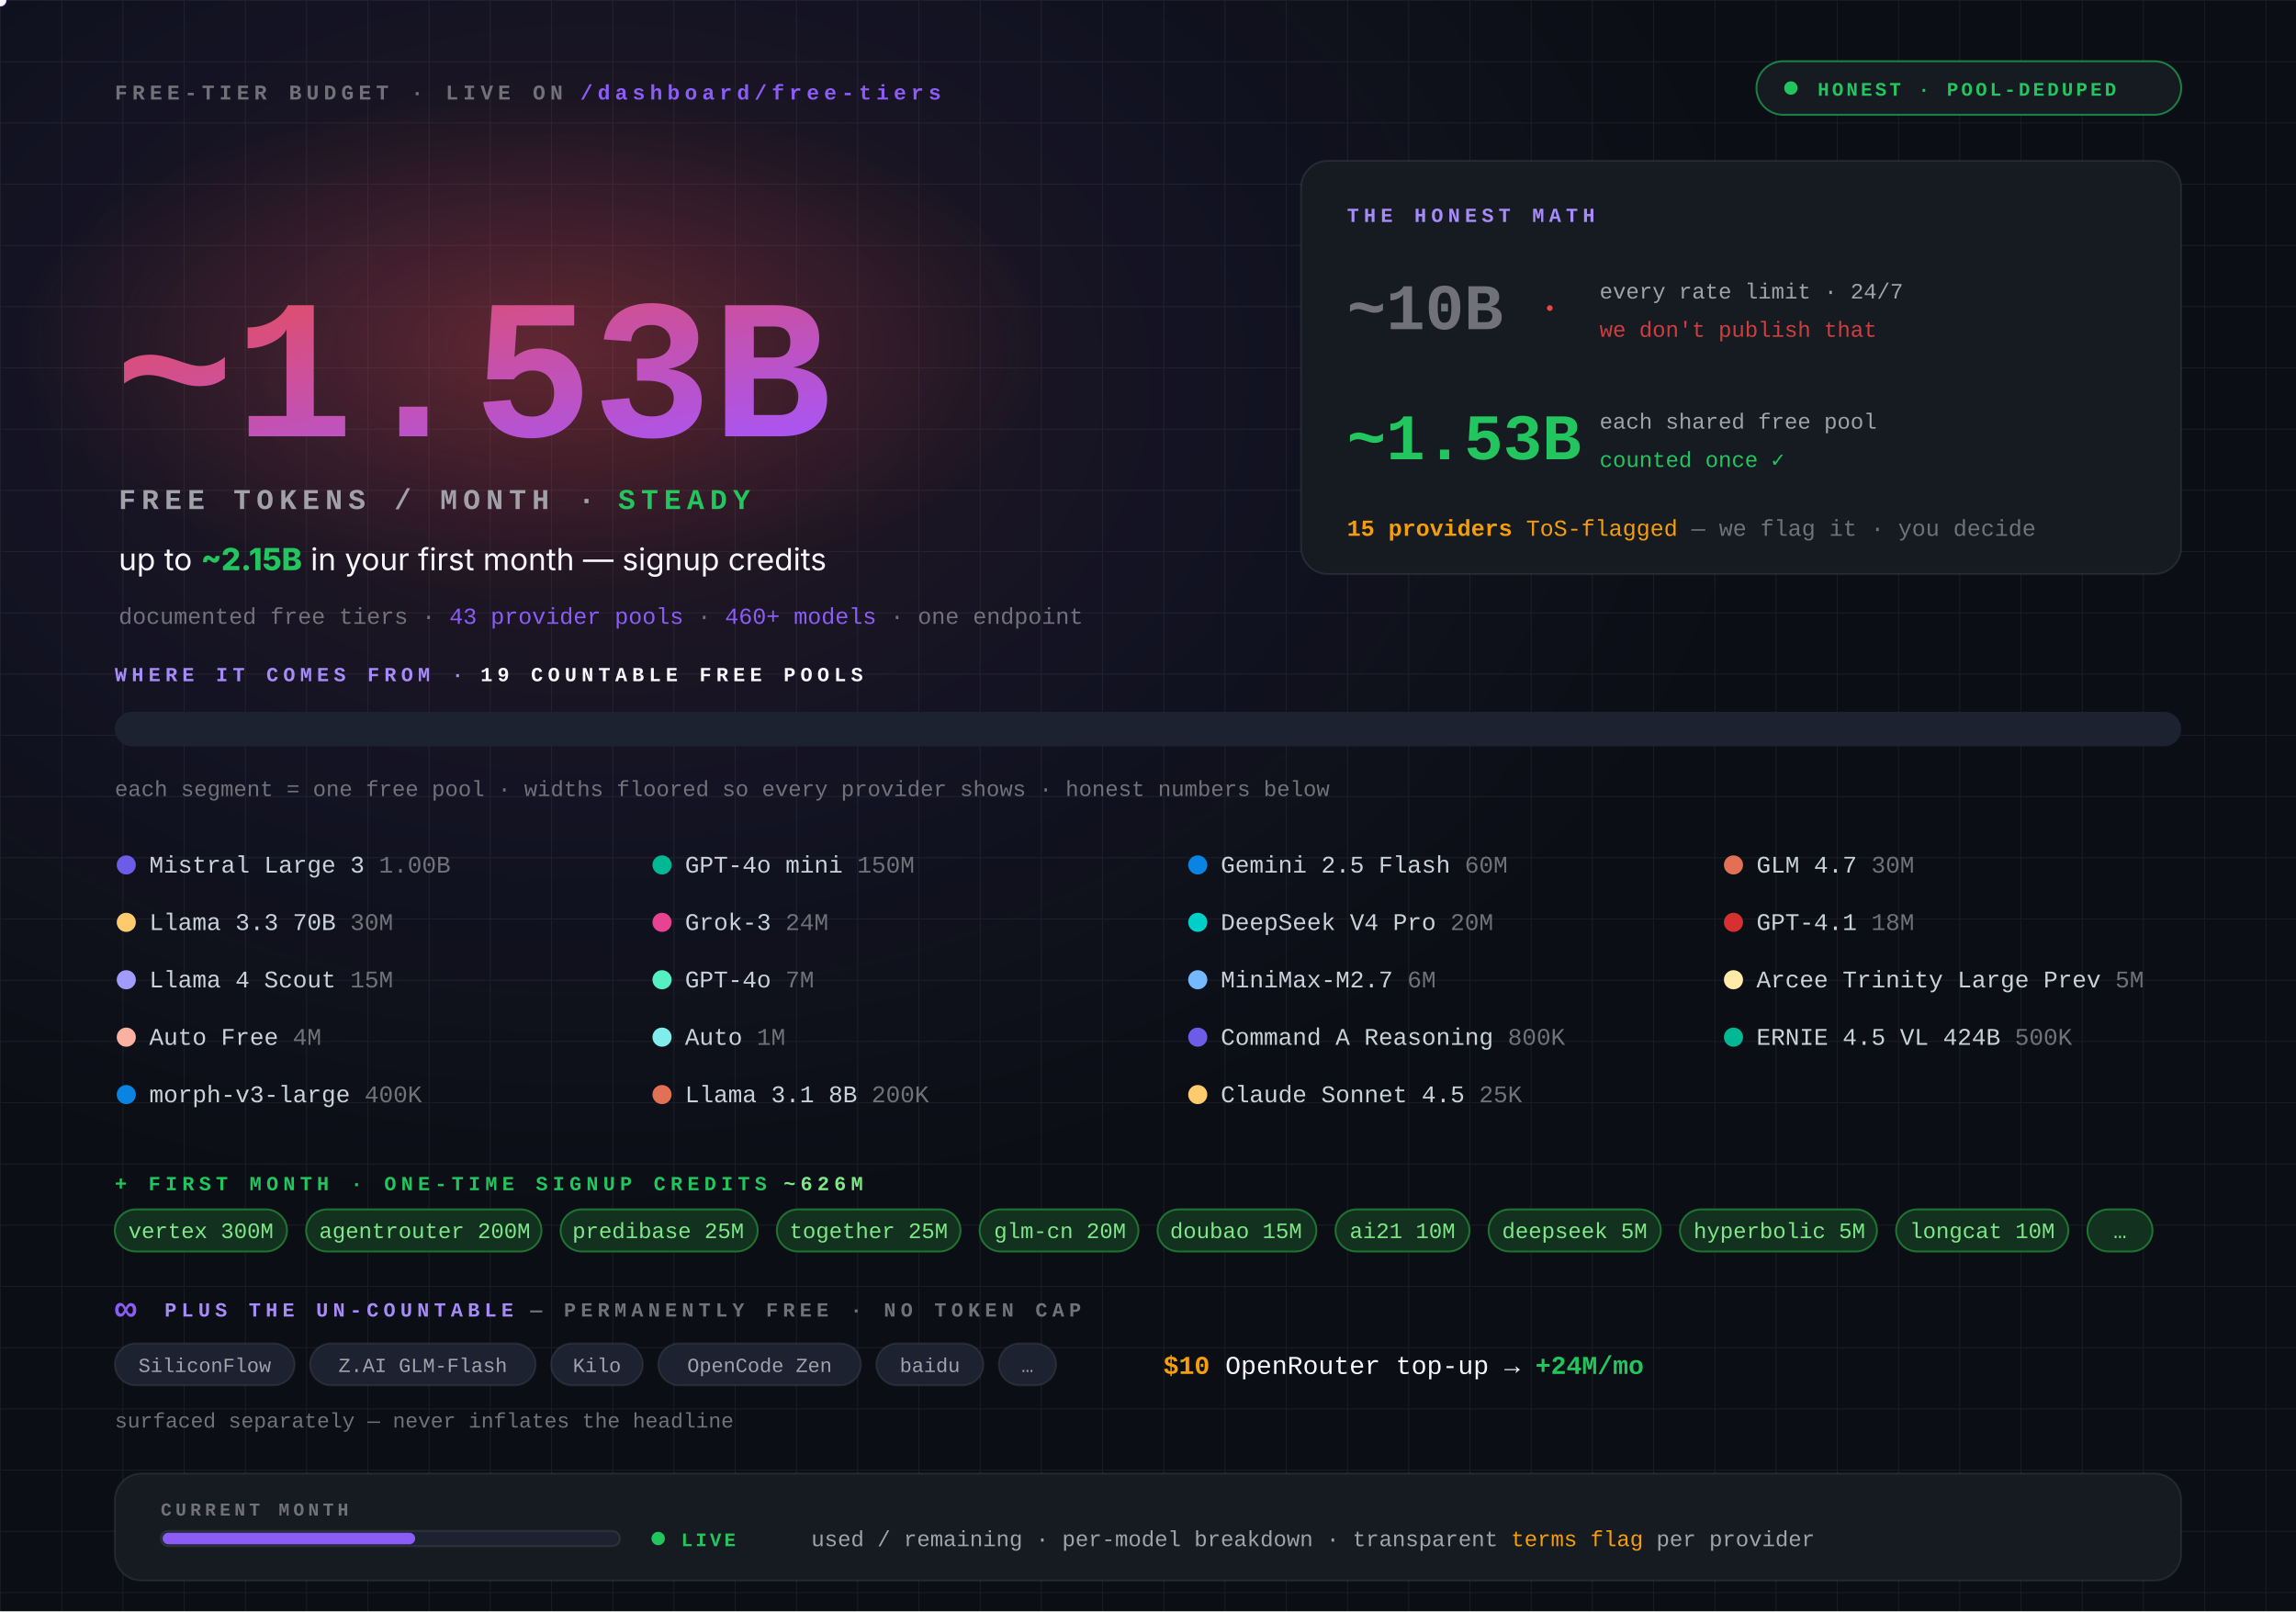
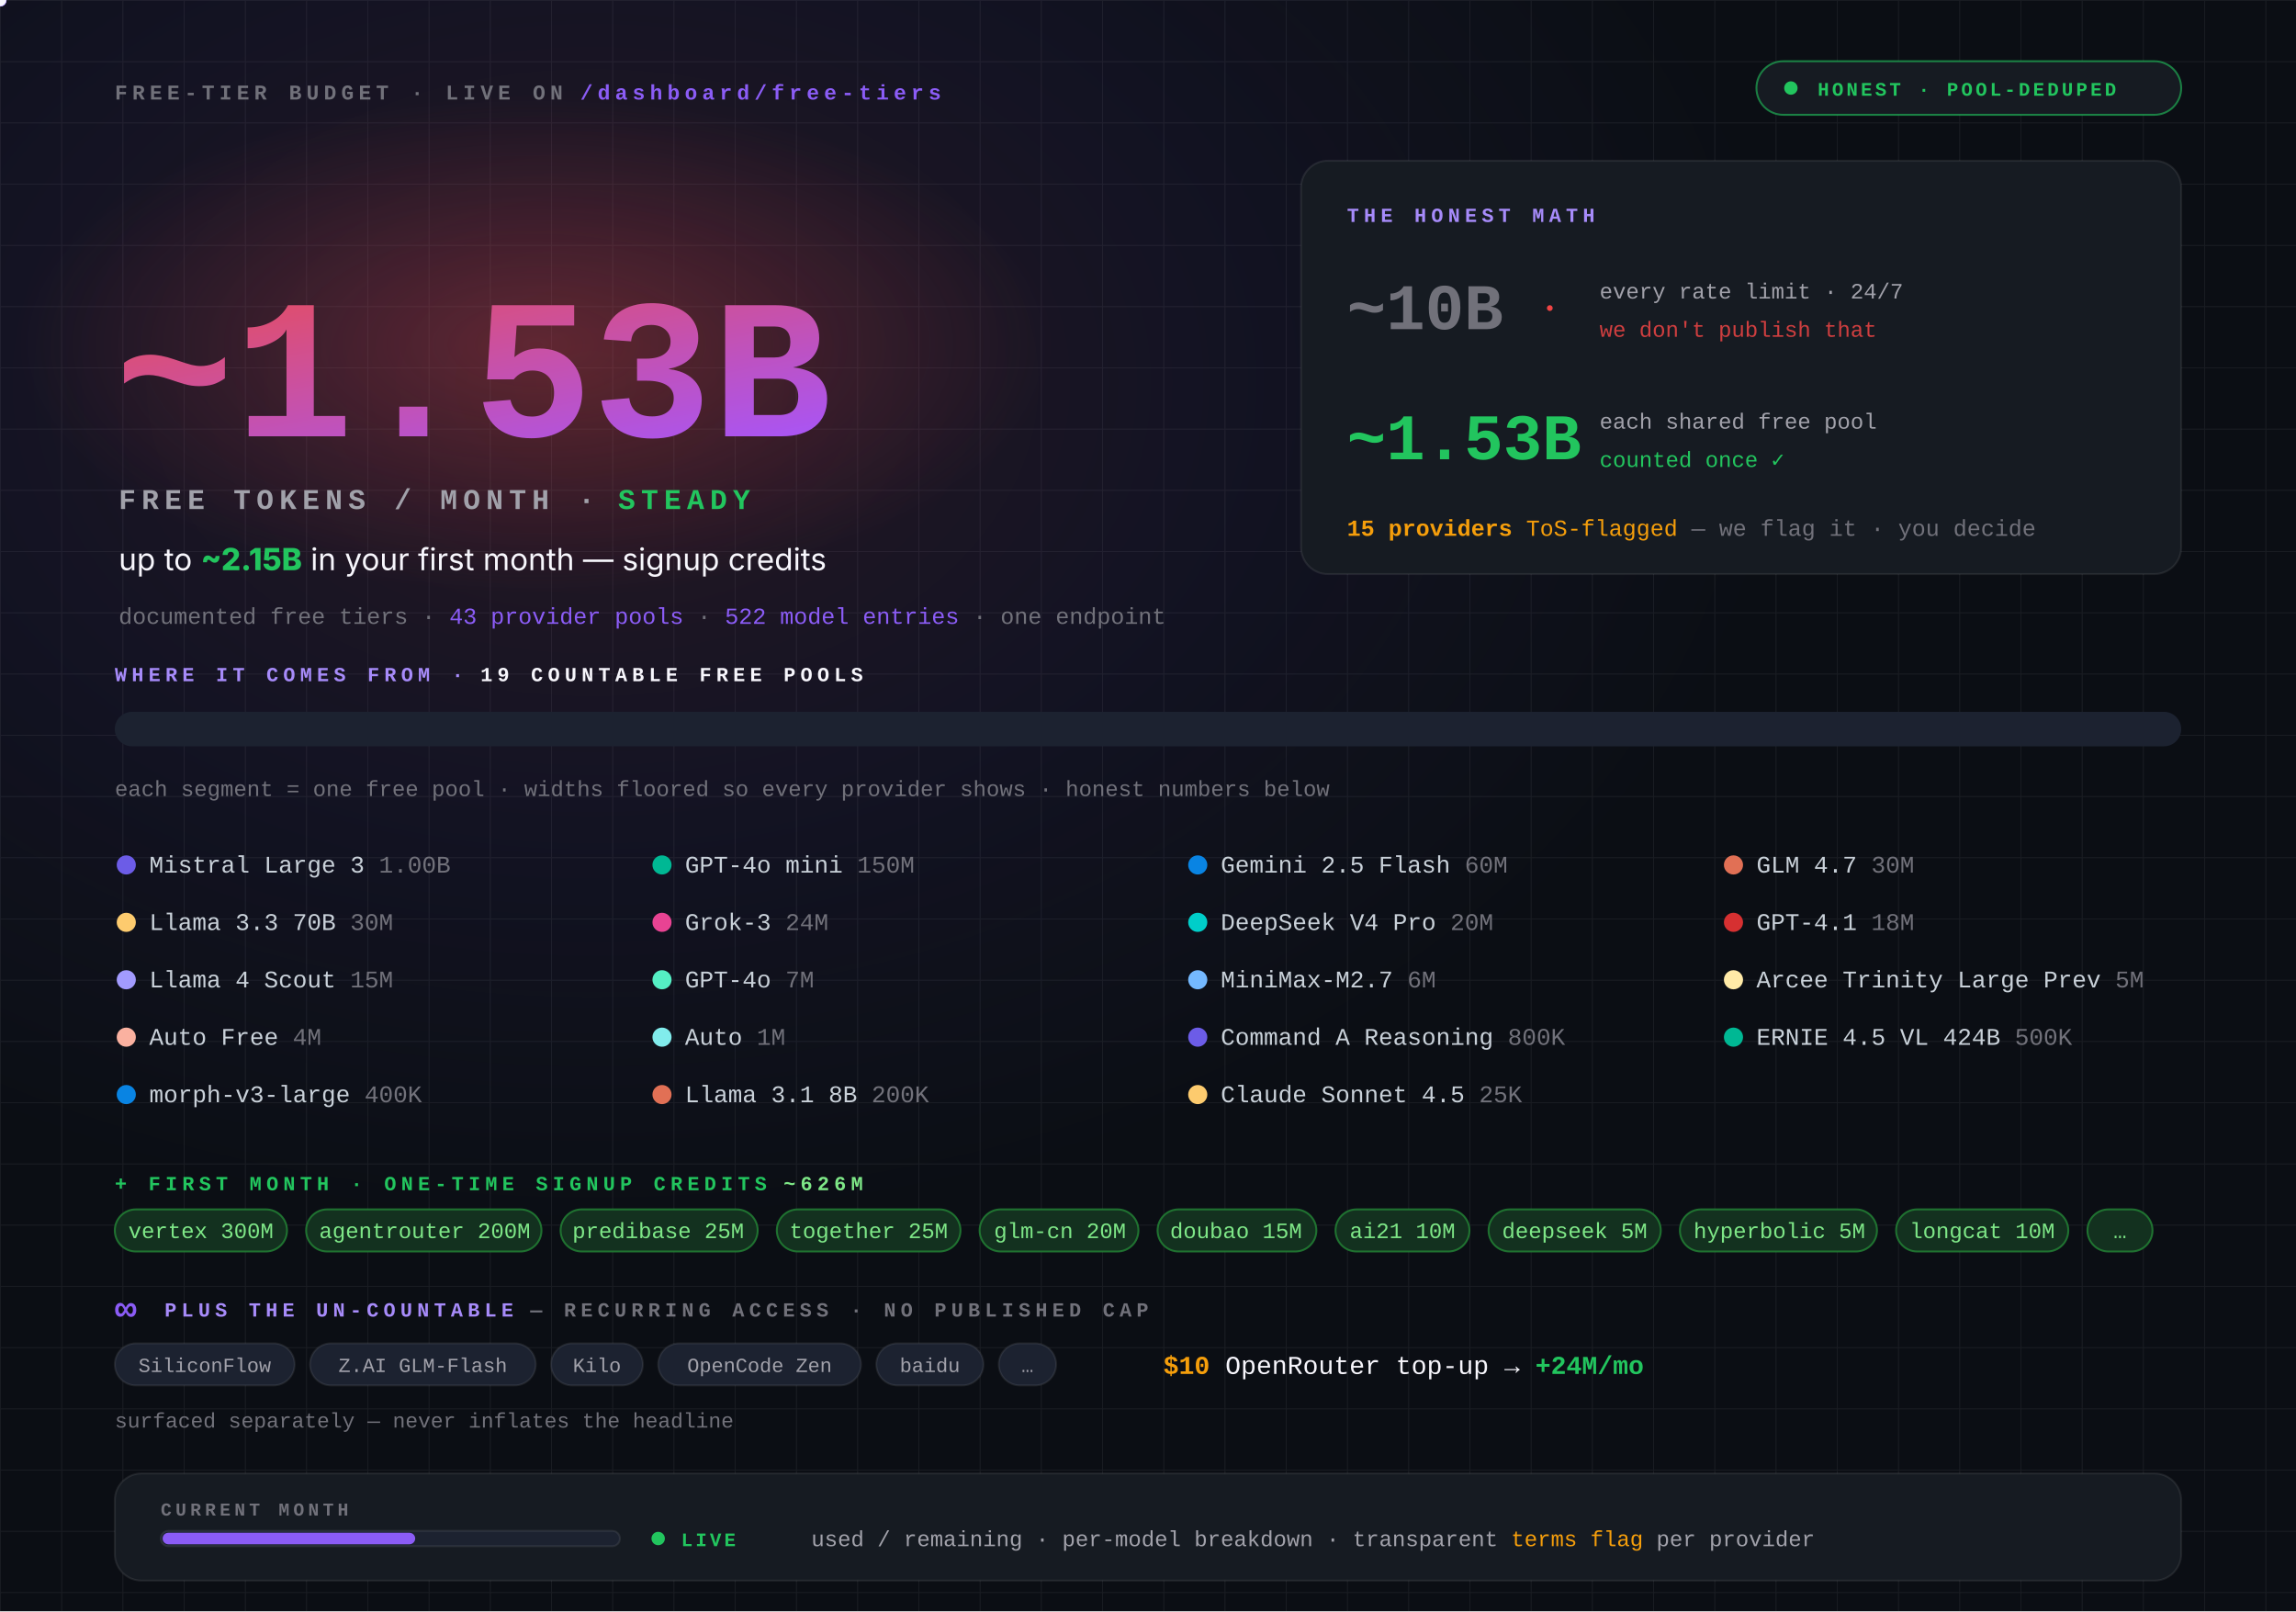
- <svg xmlns="http://www.w3.org/2000/svg" viewBox="0 0 1200 842" role="img" aria-label="OmniRoute free-tier budget: about 1.53 billion free tokens per month steady, up to about 2.15 billion in your first month with signup credits, aggregated from the documented free tiers of 43 provider pools and 460+ models behind one endpoint, live on /dashboard/free-tiers. Honest pool-deduped math: each shared free pool is counted once — counting every rate limit 24/7 would read about 10B, which we don't publish; 15 providers carry a ToS flag so you decide. Budget bar of the 19 countable free pools with per-model breakdown: Mistral Large 3 1B, GPT-4o mini 150M, Gemini 2.5 Flash 60M, GLM 4.7 30M, Llama 3.3 70B 30M, Grok-3 24M, DeepSeek V4 Pro 20M, GPT-4.1 18M, Llama 4 Scout 15M, GPT-4o 7M, MiniMax-M2.7 6M, Arcee Trinity 5M, and more. First month adds one-time signup credits of about 626M (vertex 300M, agentrouter 200M, predibase 25M, together 25M, glm-cn 20M, doubao 15M, ai21 10M, longcat 10M, deepseek 5M, hyperbolic 5M, nscale 5M). Plus the un-countable: permanently-free no-token-cap providers (SiliconFlow, Z.AI GLM-Flash, Kilo, OpenCode Zen, baidu and more) and a $10 OpenRouter top-up unlocking +24M per month, surfaced separately so they never inflate the headline. Live used/remaining and per-model breakdown on the dashboard.">
+ <svg xmlns="http://www.w3.org/2000/svg" viewBox="0 0 1200 842" role="img" aria-label="OmniRoute free-tier budget: about 1.53 billion free tokens per month steady, up to about 2.15 billion in your first month with signup credits, aggregated from the documented free tiers of 43 provider pools and 522 model budget entries behind one endpoint, live on /dashboard/free-tiers. Honest pool-deduped math: each shared free pool is counted once — counting every rate limit 24/7 would read about 10B, which we don't publish; 15 providers carry a ToS flag so you decide. Budget bar of the 19 countable free pools with per-model breakdown: Mistral Large 3 1B, GPT-4o mini 150M, Gemini 2.5 Flash 60M, GLM 4.7 30M, Llama 3.3 70B 30M, Grok-3 24M, DeepSeek V4 Pro 20M, GPT-4.1 18M, Llama 4 Scout 15M, GPT-4o 7M, MiniMax-M2.7 6M, Arcee Trinity 5M, and more. First month adds one-time signup credits of about 626M (vertex 300M, agentrouter 200M, predibase 25M, together 25M, glm-cn 20M, doubao 15M, ai21 10M, longcat 10M, deepseek 5M, hyperbolic 5M, nscale 5M). Plus the un-countable: recurring providers with no published token cap but rate/concurrency limits (SiliconFlow, Z.AI GLM-Flash, Kilo, OpenCode Zen, baidu and more) and a $10 OpenRouter top-up unlocking +24M per month, surfaced separately so they never inflate the headline. Live used/remaining and per-model breakdown on the dashboard.">
  <defs>
    <pattern id="gridPaperF" width="32" height="32" patternUnits="userSpaceOnUse">
      <path d="M 32 0 L 0 0 0 32" fill="none" stroke="#ffffff" stroke-opacity="0.06" stroke-width="1" />
    </pattern>
    <radialGradient id="bgGlowF" cx="26%" cy="24%" r="52%">
      <stop offset="0%" stop-color="#e54d5e" stop-opacity="0.14" />
      <stop offset="55%" stop-color="#8b5cf6" stop-opacity="0.06" />
      <stop offset="100%" stop-color="#6366f1" stop-opacity="0" />
    </radialGradient>
    <linearGradient id="gradBrandF" x1="0" y1="0" x2="1" y2="1">
      <stop offset="0%" stop-color="#e54d5e" />
      <stop offset="100%" stop-color="#a855f7" />
    </linearGradient>
    <radialGradient id="heroGlowF" cx="50%" cy="50%" r="50%">
      <stop offset="0%" stop-color="#e54d5e" stop-opacity="0.30" />
      <stop offset="100%" stop-color="#e54d5e" stop-opacity="0" />
    </radialGradient>
    <path id="pTk1F" d="M 44,84 C 150,112 190,146 302,168" />
    <path id="pTk2F" d="M 30,310 C 136,290 176,240 296,206" />
    <path id="pTk3F" d="M 96,436 C 186,392 208,308 314,230" />
    <clipPath id="barShapeF">
      <rect x="60" y="372" width="1080" height="18" rx="9" />
    </clipPath>
    <clipPath id="barRevF">
      <rect x="60" y="372" width="0" height="18">
        <animate attributeName="width" values="1080;0;1080;1080" keyTimes="0;0.02;0.24;1" dur="10s" repeatCount="indefinite" />
      </rect>
    </clipPath>
  </defs>
  <rect width="1200" height="842" fill="#0b0e14" />
  <rect width="1200" height="842" fill="url(#gridPaperF)" />
  <rect width="1200" height="842" fill="url(#bgGlowF)" />
  <text x="60" y="52" font-family="Consolas, 'Courier New', monospace" font-size="11" letter-spacing="2.5" font-weight="700" fill="#71717a">FREE-TIER BUDGET · LIVE ON <tspan fill="#8b5cf6">/dashboard/free-tiers</tspan>
  </text>
  <g transform="translate(918, 32)">
    <rect width="222" height="28" rx="14" fill="#161b22" stroke="#22c55e" stroke-width="1" stroke-opacity="0.6" />
    <circle cx="18" cy="14" r="3.5" fill="#22c55e">
      <animate attributeName="opacity" values="1;0.35;1" dur="1.6s" repeatCount="indefinite" />
    </circle>
    <text x="32" y="18" font-family="Consolas, 'Courier New', monospace" font-size="10" letter-spacing="1.5" font-weight="700" fill="#22c55e">HONEST · POOL-DEDUPED</text>
  </g>
  <ellipse cx="280" cy="180" rx="270" ry="130" fill="url(#heroGlowF)">
    <animate attributeName="rx" values="250;290;250" dur="4s" repeatCount="indefinite" />
  </ellipse>
  <g fill="#a78bfa">
    <circle r="3.4">
      <animateMotion dur="2.4s" repeatCount="indefinite" begin="0s">
        <mpath href="#pTk1F" />
      </animateMotion>
      <animate attributeName="opacity" values="0;1;1;0" dur="2.4s" begin="0s" repeatCount="indefinite" />
    </circle>
    <circle r="3.4">
      <animateMotion dur="2.4s" repeatCount="indefinite" begin="0.8s">
        <mpath href="#pTk2F" />
      </animateMotion>
      <animate attributeName="opacity" values="0;1;1;0" dur="2.4s" begin="0.8s" repeatCount="indefinite" />
    </circle>
    <circle r="3.4">
      <animateMotion dur="2.4s" repeatCount="indefinite" begin="1.6s">
        <mpath href="#pTk3F" />
      </animateMotion>
      <animate attributeName="opacity" values="0;1;1;0" dur="2.4s" begin="1.6s" repeatCount="indefinite" />
    </circle>
  </g>
  <text x="60" y="228" font-family="Consolas, 'Courier New', monospace" font-size="104" font-weight="800" fill="url(#gradBrandF)">~1.53B</text>
  <text x="62" y="266" font-family="Consolas, 'Courier New', monospace" font-size="15" letter-spacing="3" font-weight="700" fill="#a1a1aa">FREE TOKENS / MONTH · <tspan fill="#22c55e">STEADY</tspan>
  </text>
  <text x="62" y="298" font-family="Inter, 'Segoe UI', Arial, Helvetica, system-ui, sans-serif" font-size="16" fill="#F7F6FC">up to <tspan font-weight="800" fill="#22c55e">~2.15B</tspan> in your first month — signup credits</text>
-   <text x="62" y="326" font-family="Consolas, 'Courier New', monospace" font-size="12" fill="#71717a">documented free tiers · <tspan fill="#8b5cf6">43 provider pools</tspan> · <tspan fill="#8b5cf6">460+ models</tspan> · one endpoint</text>
+   <text x="62" y="326" font-family="Consolas, 'Courier New', monospace" font-size="12" fill="#71717a">documented free tiers · <tspan fill="#8b5cf6">43 provider pools</tspan> · <tspan fill="#8b5cf6">522 model entries</tspan> · one endpoint</text>
  <rect x="680" y="84" width="460" height="216" rx="14" fill="#161b22" stroke="#ffffff" stroke-opacity="0.08" stroke-width="1" />
  <text x="704" y="116" font-family="Consolas, 'Courier New', monospace" font-size="10.5" letter-spacing="2.5" font-weight="700" fill="#a78bfa">THE HONEST MATH</text>
  <text x="704" y="172" font-family="Consolas, 'Courier New', monospace" font-size="34" font-weight="800" fill="#71717a">~10B</text>
  <line x1="698" y1="161" x2="810" y2="161" stroke="#ef4444" stroke-width="3" stroke-linecap="round" stroke-dasharray="112" stroke-dashoffset="112">
    <animate attributeName="stroke-dashoffset" values="0;112;0;0" keyTimes="0;0.10;0.18;1" dur="10s" repeatCount="indefinite" />
  </line>
  <text x="836" y="156" font-family="Consolas, 'Courier New', monospace" font-size="11.5" fill="#a1a1aa">every rate limit · 24/7</text>
  <text x="836" y="176" font-family="Consolas, 'Courier New', monospace" font-size="11.5" fill="#ef4444" opacity="0.85">we don't publish that</text>
  <text x="704" y="240" font-family="Consolas, 'Courier New', monospace" font-size="34" font-weight="800" fill="#22c55e">~1.53B</text>
  <text x="836" y="224" font-family="Consolas, 'Courier New', monospace" font-size="11.5" fill="#a1a1aa">each shared free pool</text>
  <text x="836" y="244" font-family="Consolas, 'Courier New', monospace" font-size="11.5" fill="#22c55e">counted once ✓</text>
  <text x="704" y="280" font-family="Consolas, 'Courier New', monospace" font-size="12" fill="#f59e0b">
    <tspan font-weight="800">15 providers</tspan> ToS-flagged <tspan fill="#71717a">— we flag it · you decide</tspan>
  </text>
  <text x="60" y="356" font-family="Consolas, 'Courier New', monospace" font-size="10.5" letter-spacing="2.5" font-weight="700" fill="#a78bfa">WHERE IT COMES FROM · <tspan fill="#F7F6FC">19 COUNTABLE FREE POOLS</tspan>
  </text>
  <g clip-path="url(#barShapeF)">
    <rect x="60" y="372" width="1080" height="18" fill="#1c2230" />
    <g clip-path="url(#barRevF)">
      <rect x="60.0" y="372" width="662.3" height="18" fill="#6c5ce7" />
      <rect x="723.3" y="372" width="106.7" height="18" fill="#00b894" />
      <rect x="831.0" y="372" width="47.9" height="18" fill="#0984e3" />
      <rect x="879.9" y="372" width="28.3" height="18" fill="#e17055" />
      <rect x="909.2" y="372" width="28.3" height="18" fill="#fdcb6e" />
      <rect x="938.5" y="372" width="24.4" height="18" fill="#e84393" />
      <rect x="963.9" y="372" width="21.8" height="18" fill="#00cec9" />
      <rect x="986.7" y="372" width="20.5" height="18" fill="#d63031" />
      <rect x="1008.2" y="372" width="18.5" height="18" fill="#a29bfe" />
      <rect x="1027.7" y="372" width="13.3" height="18" fill="#55efc4" />
      <rect x="1042.0" y="372" width="12.6" height="18" fill="#74b9ff" />
      <rect x="1055.6" y="372" width="12.0" height="18" fill="#ffeaa7" />
      <rect x="1068.6" y="372" width="11.3" height="18" fill="#fab1a0" />
      <rect x="1080.9" y="372" width="9.4" height="18" fill="#81ecec" />
      <rect x="1091.3" y="372" width="9.2" height="18" fill="#6c5ce7" />
      <rect x="1101.5" y="372" width="9.0" height="18" fill="#00b894" />
      <rect x="1111.5" y="372" width="9.0" height="18" fill="#0984e3" />
      <rect x="1121.5" y="372" width="8.8" height="18" fill="#e17055" />
      <rect x="1131.3" y="372" width="8.7" height="18" fill="#fdcb6e" />
    </g>
  </g>
  <circle r="3.2" fill="#F7F6FC">
    <animateMotion path="M 60,381 L 1140,381" keyPoints="0;0;1;1" keyTimes="0;0.02;0.24;1" calcMode="linear" dur="10s" repeatCount="indefinite" />
    <animate attributeName="opacity" values="0;1;1;0;0" keyTimes="0;0.02;0.23;0.26;1" dur="10s" repeatCount="indefinite" />
  </circle>
  <text x="60" y="416" font-family="Consolas, 'Courier New', monospace" font-size="11.5" fill="#71717a">each segment = one free pool · widths floored so every provider shows · honest numbers below</text>
  <g font-family="Consolas, 'Courier New', monospace" font-size="12.5">
    <circle cx="66" cy="452" r="5" fill="#6c5ce7" />
    <text x="78" y="456" fill="#c9d1d9">Mistral Large 3 <tspan fill="#71717a">1.00B</tspan>
    </text>
    <circle cx="346" cy="452" r="5" fill="#00b894" />
    <text x="358" y="456" fill="#c9d1d9">GPT-4o mini <tspan fill="#71717a">150M</tspan>
    </text>
    <circle cx="626" cy="452" r="5" fill="#0984e3" />
    <text x="638" y="456" fill="#c9d1d9">Gemini 2.5 Flash <tspan fill="#71717a">60M</tspan>
    </text>
    <circle cx="906" cy="452" r="5" fill="#e17055" />
    <text x="918" y="456" fill="#c9d1d9">GLM 4.7 <tspan fill="#71717a">30M</tspan>
    </text>
    <circle cx="66" cy="482" r="5" fill="#fdcb6e" />
    <text x="78" y="486" fill="#c9d1d9">Llama 3.3 70B <tspan fill="#71717a">30M</tspan>
    </text>
    <circle cx="346" cy="482" r="5" fill="#e84393" />
    <text x="358" y="486" fill="#c9d1d9">Grok-3 <tspan fill="#71717a">24M</tspan>
    </text>
    <circle cx="626" cy="482" r="5" fill="#00cec9" />
    <text x="638" y="486" fill="#c9d1d9">DeepSeek V4 Pro <tspan fill="#71717a">20M</tspan>
    </text>
    <circle cx="906" cy="482" r="5" fill="#d63031" />
    <text x="918" y="486" fill="#c9d1d9">GPT-4.1 <tspan fill="#71717a">18M</tspan>
    </text>
    <circle cx="66" cy="512" r="5" fill="#a29bfe" />
    <text x="78" y="516" fill="#c9d1d9">Llama 4 Scout <tspan fill="#71717a">15M</tspan>
    </text>
    <circle cx="346" cy="512" r="5" fill="#55efc4" />
    <text x="358" y="516" fill="#c9d1d9">GPT-4o <tspan fill="#71717a">7M</tspan>
    </text>
    <circle cx="626" cy="512" r="5" fill="#74b9ff" />
    <text x="638" y="516" fill="#c9d1d9">MiniMax-M2.7 <tspan fill="#71717a">6M</tspan>
    </text>
    <circle cx="906" cy="512" r="5" fill="#ffeaa7" />
    <text x="918" y="516" fill="#c9d1d9">Arcee Trinity Large Prev <tspan fill="#71717a">5M</tspan>
    </text>
    <circle cx="66" cy="542" r="5" fill="#fab1a0" />
    <text x="78" y="546" fill="#c9d1d9">Auto Free <tspan fill="#71717a">4M</tspan>
    </text>
    <circle cx="346" cy="542" r="5" fill="#81ecec" />
    <text x="358" y="546" fill="#c9d1d9">Auto <tspan fill="#71717a">1M</tspan>
    </text>
    <circle cx="626" cy="542" r="5" fill="#6c5ce7" />
    <text x="638" y="546" fill="#c9d1d9">Command A Reasoning <tspan fill="#71717a">800K</tspan>
    </text>
    <circle cx="906" cy="542" r="5" fill="#00b894" />
    <text x="918" y="546" fill="#c9d1d9">ERNIE 4.5 VL 424B <tspan fill="#71717a">500K</tspan>
    </text>
    <circle cx="66" cy="572" r="5" fill="#0984e3" />
    <text x="78" y="576" fill="#c9d1d9">morph-v3-large <tspan fill="#71717a">400K</tspan>
    </text>
    <circle cx="346" cy="572" r="5" fill="#e17055" />
    <text x="358" y="576" fill="#c9d1d9">Llama 3.1 8B <tspan fill="#71717a">200K</tspan>
    </text>
    <circle cx="626" cy="572" r="5" fill="#fdcb6e" />
    <text x="638" y="576" fill="#c9d1d9">Claude Sonnet 4.5 <tspan fill="#71717a">25K</tspan>
    </text>
  </g>
  <text x="60" y="622" font-family="Consolas, 'Courier New', monospace" font-size="10.5" letter-spacing="2.5" font-weight="700" fill="#22c55e">+ FIRST MONTH · ONE-TIME SIGNUP CREDITS <tspan fill="#7ee787">~626M</tspan>
  </text>
  <g font-family="Consolas, 'Courier New', monospace">
    <rect x="60" y="632" width="90" height="22" rx="11" fill="#13311f" stroke="#238636" stroke-opacity="0.8" />
    <text x="105" y="647" font-size="11.5" fill="#7ee787" text-anchor="middle">vertex 300M</text>
    <rect x="160" y="632" width="123" height="22" rx="11" fill="#13311f" stroke="#238636" stroke-opacity="0.8" />
    <text x="222" y="647" font-size="11.5" fill="#7ee787" text-anchor="middle">agentrouter 200M</text>
    <rect x="293" y="632" width="103" height="22" rx="11" fill="#13311f" stroke="#238636" stroke-opacity="0.8" />
    <text x="344" y="647" font-size="11.5" fill="#7ee787" text-anchor="middle">predibase 25M</text>
    <rect x="406" y="632" width="96" height="22" rx="11" fill="#13311f" stroke="#238636" stroke-opacity="0.8" />
    <text x="454" y="647" font-size="11.5" fill="#7ee787" text-anchor="middle">together 25M</text>
    <rect x="512" y="632" width="83" height="22" rx="11" fill="#13311f" stroke="#238636" stroke-opacity="0.8" />
    <text x="554" y="647" font-size="11.5" fill="#7ee787" text-anchor="middle">glm-cn 20M</text>
    <rect x="605" y="632" width="83" height="22" rx="11" fill="#13311f" stroke="#238636" stroke-opacity="0.8" />
    <text x="646" y="647" font-size="11.5" fill="#7ee787" text-anchor="middle">doubao 15M</text>
    <rect x="698" y="632" width="70" height="22" rx="11" fill="#13311f" stroke="#238636" stroke-opacity="0.8" />
    <text x="733" y="647" font-size="11.5" fill="#7ee787" text-anchor="middle">ai21 10M</text>
    <rect x="778" y="632" width="90" height="22" rx="11" fill="#13311f" stroke="#238636" stroke-opacity="0.8" />
    <text x="823" y="647" font-size="11.5" fill="#7ee787" text-anchor="middle">deepseek 5M</text>
    <rect x="878" y="632" width="103" height="22" rx="11" fill="#13311f" stroke="#238636" stroke-opacity="0.8" />
    <text x="930" y="647" font-size="11.5" fill="#7ee787" text-anchor="middle">hyperbolic 5M</text>
    <rect x="991" y="632" width="90" height="22" rx="11" fill="#13311f" stroke="#238636" stroke-opacity="0.8" />
    <text x="1036" y="647" font-size="11.5" fill="#7ee787" text-anchor="middle">longcat 10M</text>
    <rect x="1091" y="632" width="34" height="22" rx="11" fill="#13311f" stroke="#238636" stroke-opacity="0.8" />
    <text x="1108" y="647" font-size="11.5" fill="#7ee787" text-anchor="middle">…</text>
  </g>
  <text x="60" y="690" font-family="Consolas, 'Courier New', monospace" font-size="19" font-weight="800" fill="#8b5cf6">∞<animate attributeName="opacity" values="1;0.55;1" dur="4s" repeatCount="indefinite" />
  </text>
-   <text x="86" y="688" font-family="Consolas, 'Courier New', monospace" font-size="10.5" letter-spacing="2.5" font-weight="700" fill="#a78bfa">PLUS THE UN-COUNTABLE <tspan fill="#71717a">— PERMANENTLY FREE · NO TOKEN CAP</tspan>
+   <text x="86" y="688" font-family="Consolas, 'Courier New', monospace" font-size="10.5" letter-spacing="2.5" font-weight="700" fill="#a78bfa">PLUS THE UN-COUNTABLE <tspan fill="#71717a">— RECURRING ACCESS · NO PUBLISHED CAP</tspan>
  </text>
  <g font-family="Consolas, 'Courier New', monospace" font-size="10.5" fill="#a1a1aa">
    <rect x="60" y="702" width="94" height="22" rx="11" fill="#1c2230" stroke="#ffffff" stroke-opacity="0.08" />
    <text x="107" y="717" text-anchor="middle">SiliconFlow</text>
    <rect x="162" y="702" width="118" height="22" rx="11" fill="#1c2230" stroke="#ffffff" stroke-opacity="0.08" />
    <text x="221" y="717" text-anchor="middle">Z.AI GLM-Flash</text>
    <rect x="288" y="702" width="48" height="22" rx="11" fill="#1c2230" stroke="#ffffff" stroke-opacity="0.08" />
    <text x="312" y="717" text-anchor="middle">Kilo</text>
    <rect x="344" y="702" width="106" height="22" rx="11" fill="#1c2230" stroke="#ffffff" stroke-opacity="0.08" />
    <text x="397" y="717" text-anchor="middle">OpenCode Zen</text>
    <rect x="458" y="702" width="56" height="22" rx="11" fill="#1c2230" stroke="#ffffff" stroke-opacity="0.08" />
    <text x="486" y="717" text-anchor="middle">baidu</text>
    <rect x="522" y="702" width="30" height="22" rx="11" fill="#1c2230" stroke="#ffffff" stroke-opacity="0.08" />
    <text x="537" y="717" text-anchor="middle">…</text>
  </g>
  <text x="608" y="718" font-family="Consolas, 'Courier New', monospace" font-size="13.5" fill="#F7F6FC">
    <tspan fill="#f59e0b" font-weight="700">$10</tspan> OpenRouter top-up → <tspan fill="#22c55e" font-weight="700">+24M/mo</tspan>
  </text>
  <text x="60" y="746" font-family="Consolas, 'Courier New', monospace" font-size="11" fill="#71717a">surfaced separately — never inflates the headline</text>
  <rect x="60" y="770" width="1080" height="56" rx="14" fill="#161b22" stroke="#ffffff" stroke-opacity="0.08" stroke-width="1" />
  <text x="84" y="792" font-family="Consolas, 'Courier New', monospace" font-size="9.5" letter-spacing="2" font-weight="700" fill="#71717a">CURRENT MONTH</text>
  <rect x="84" y="800" width="240" height="8" rx="4" fill="#1c2230" stroke="#ffffff" stroke-opacity="0.08" stroke-width="1" />
  <rect x="85" y="801" width="132" height="6" rx="3" fill="#8b5cf6" />
  <circle r="2.6" fill="#F7F6FC">
    <animateMotion path="M 85,804 L 217,804" dur="3s" repeatCount="indefinite" />
    <animate attributeName="opacity" values="0;1;1;0" dur="3s" repeatCount="indefinite" />
  </circle>
  <circle cx="344" cy="804" r="3.5" fill="#22c55e">
    <animate attributeName="opacity" values="1;0.3;1" dur="1.2s" repeatCount="indefinite" />
  </circle>
  <text x="356" y="808" font-family="Consolas, 'Courier New', monospace" font-size="10" letter-spacing="1.5" font-weight="700" fill="#22c55e">LIVE</text>
  <text x="424" y="808" font-family="Consolas, 'Courier New', monospace" font-size="11.5" fill="#a1a1aa">used / remaining · per-model breakdown · transparent <tspan fill="#f59e0b">terms flag</tspan> per provider</text>
</svg>
